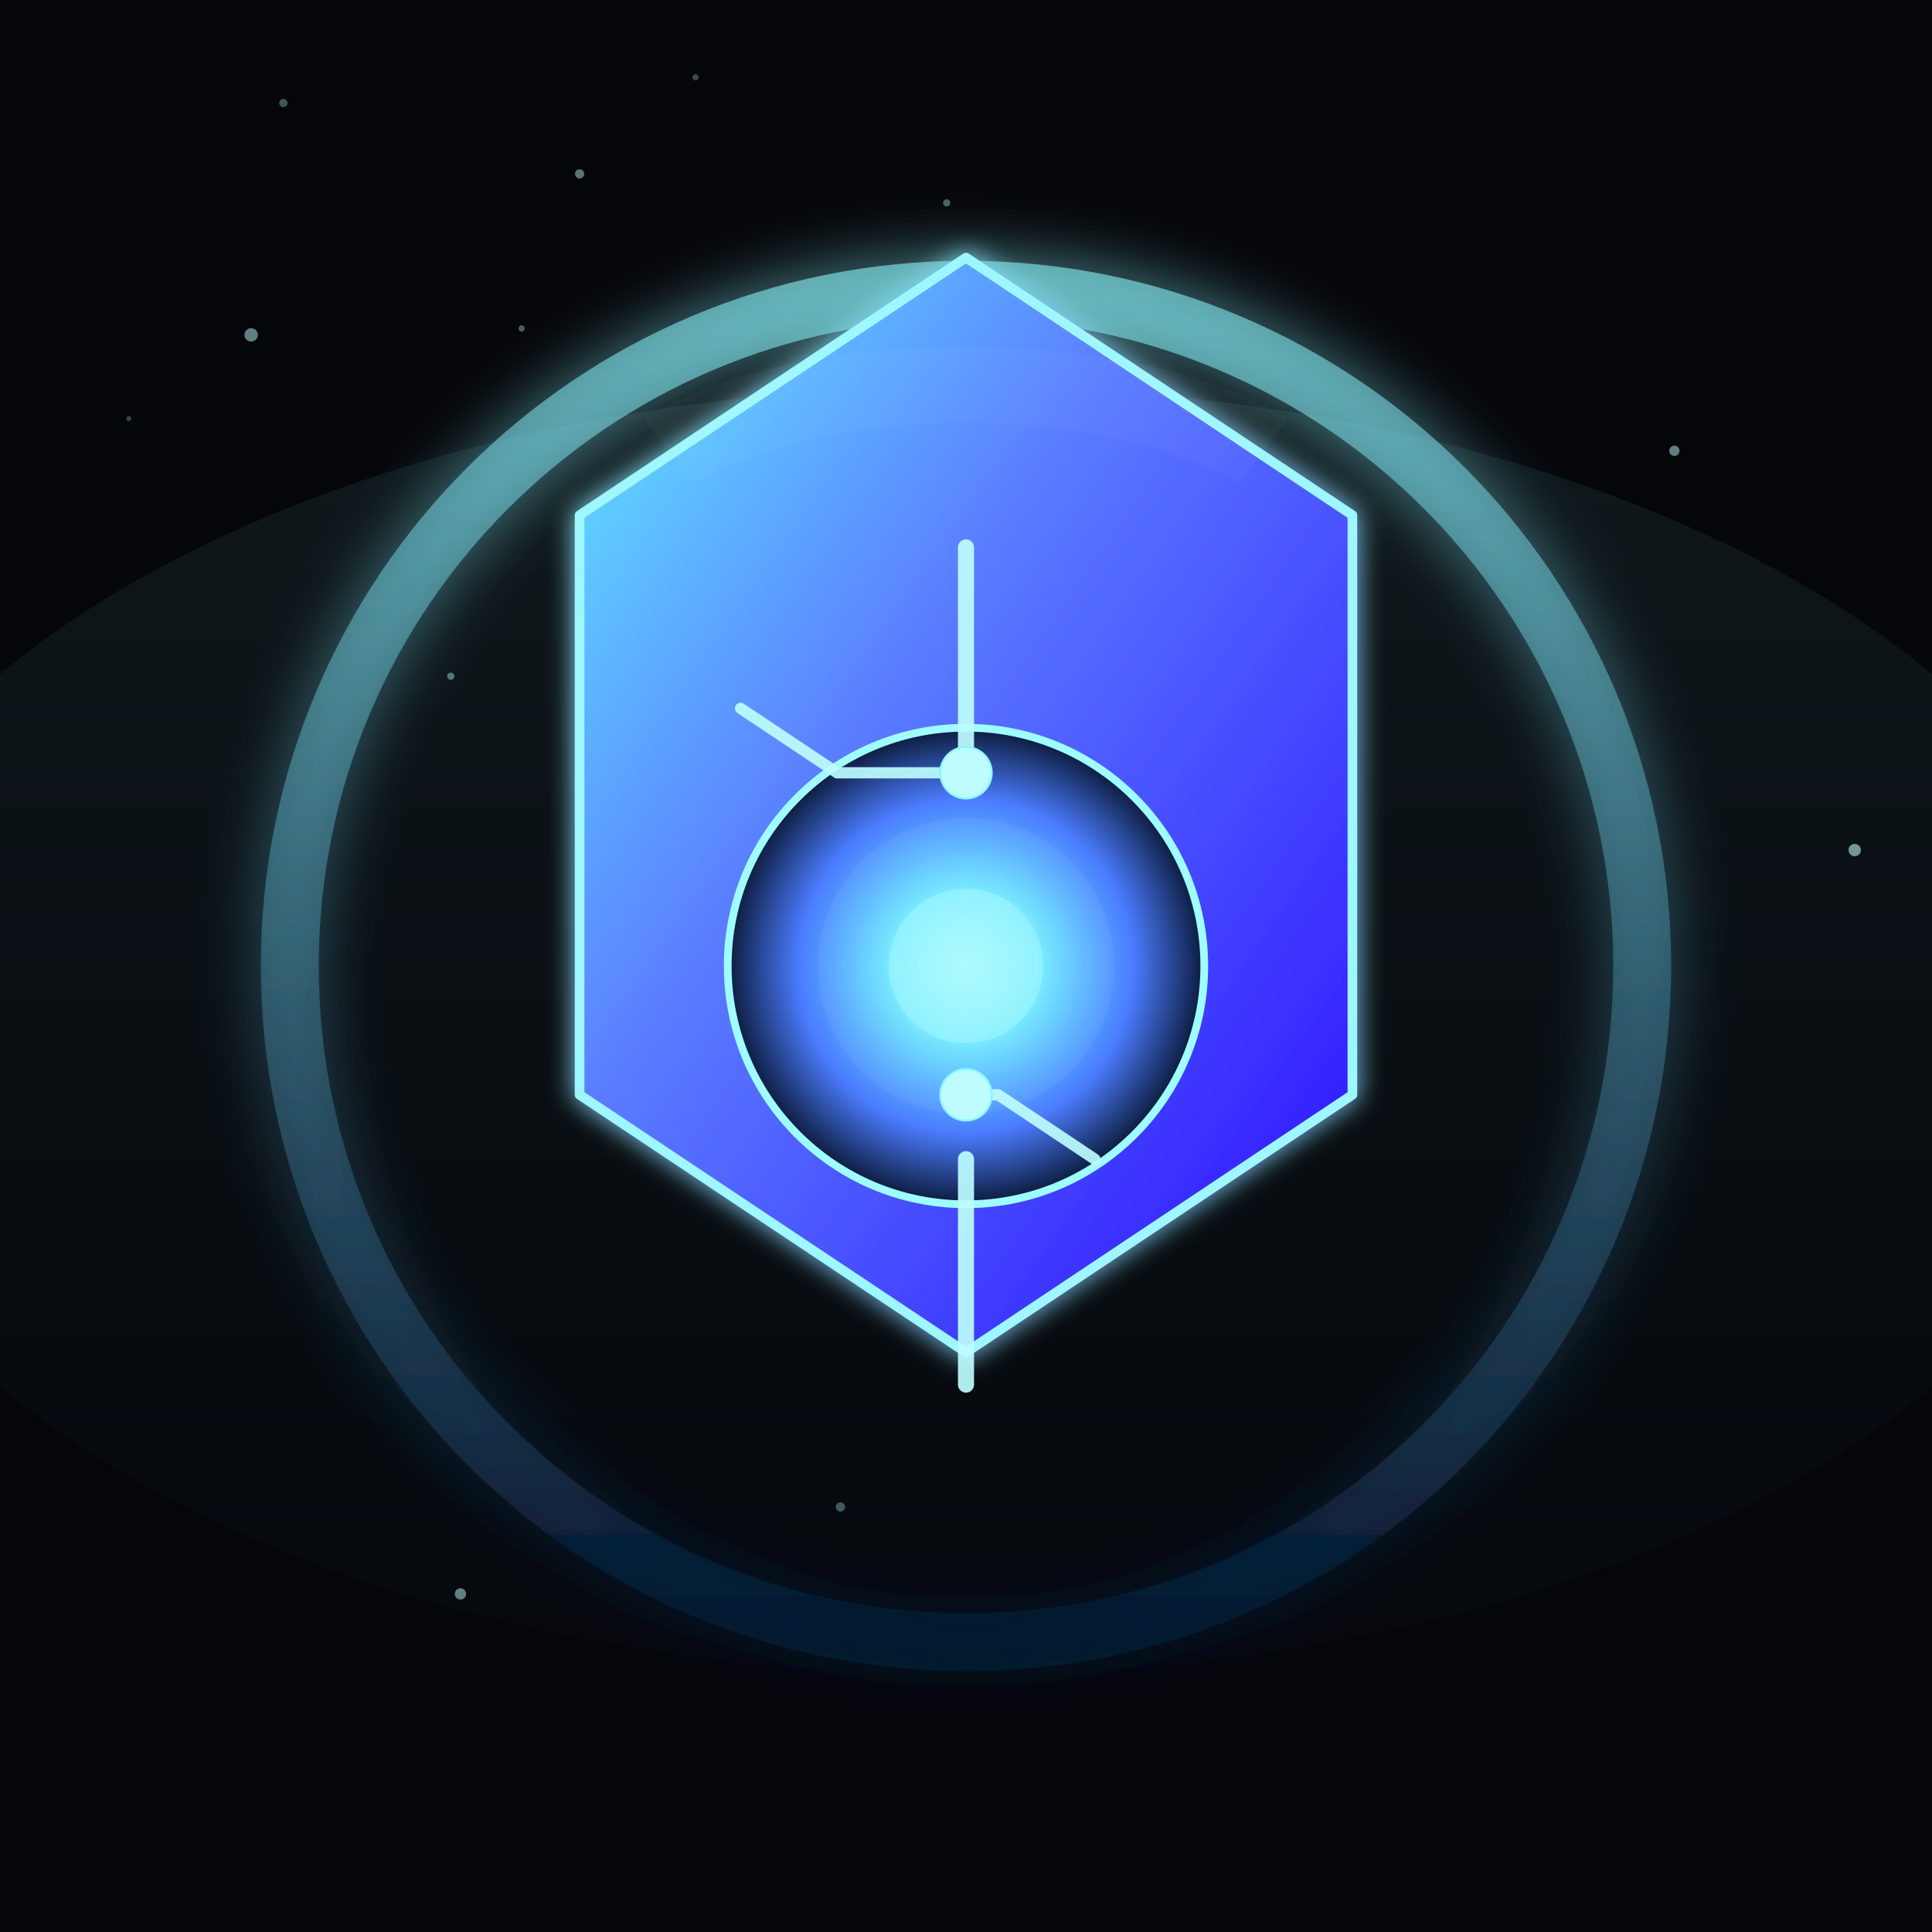
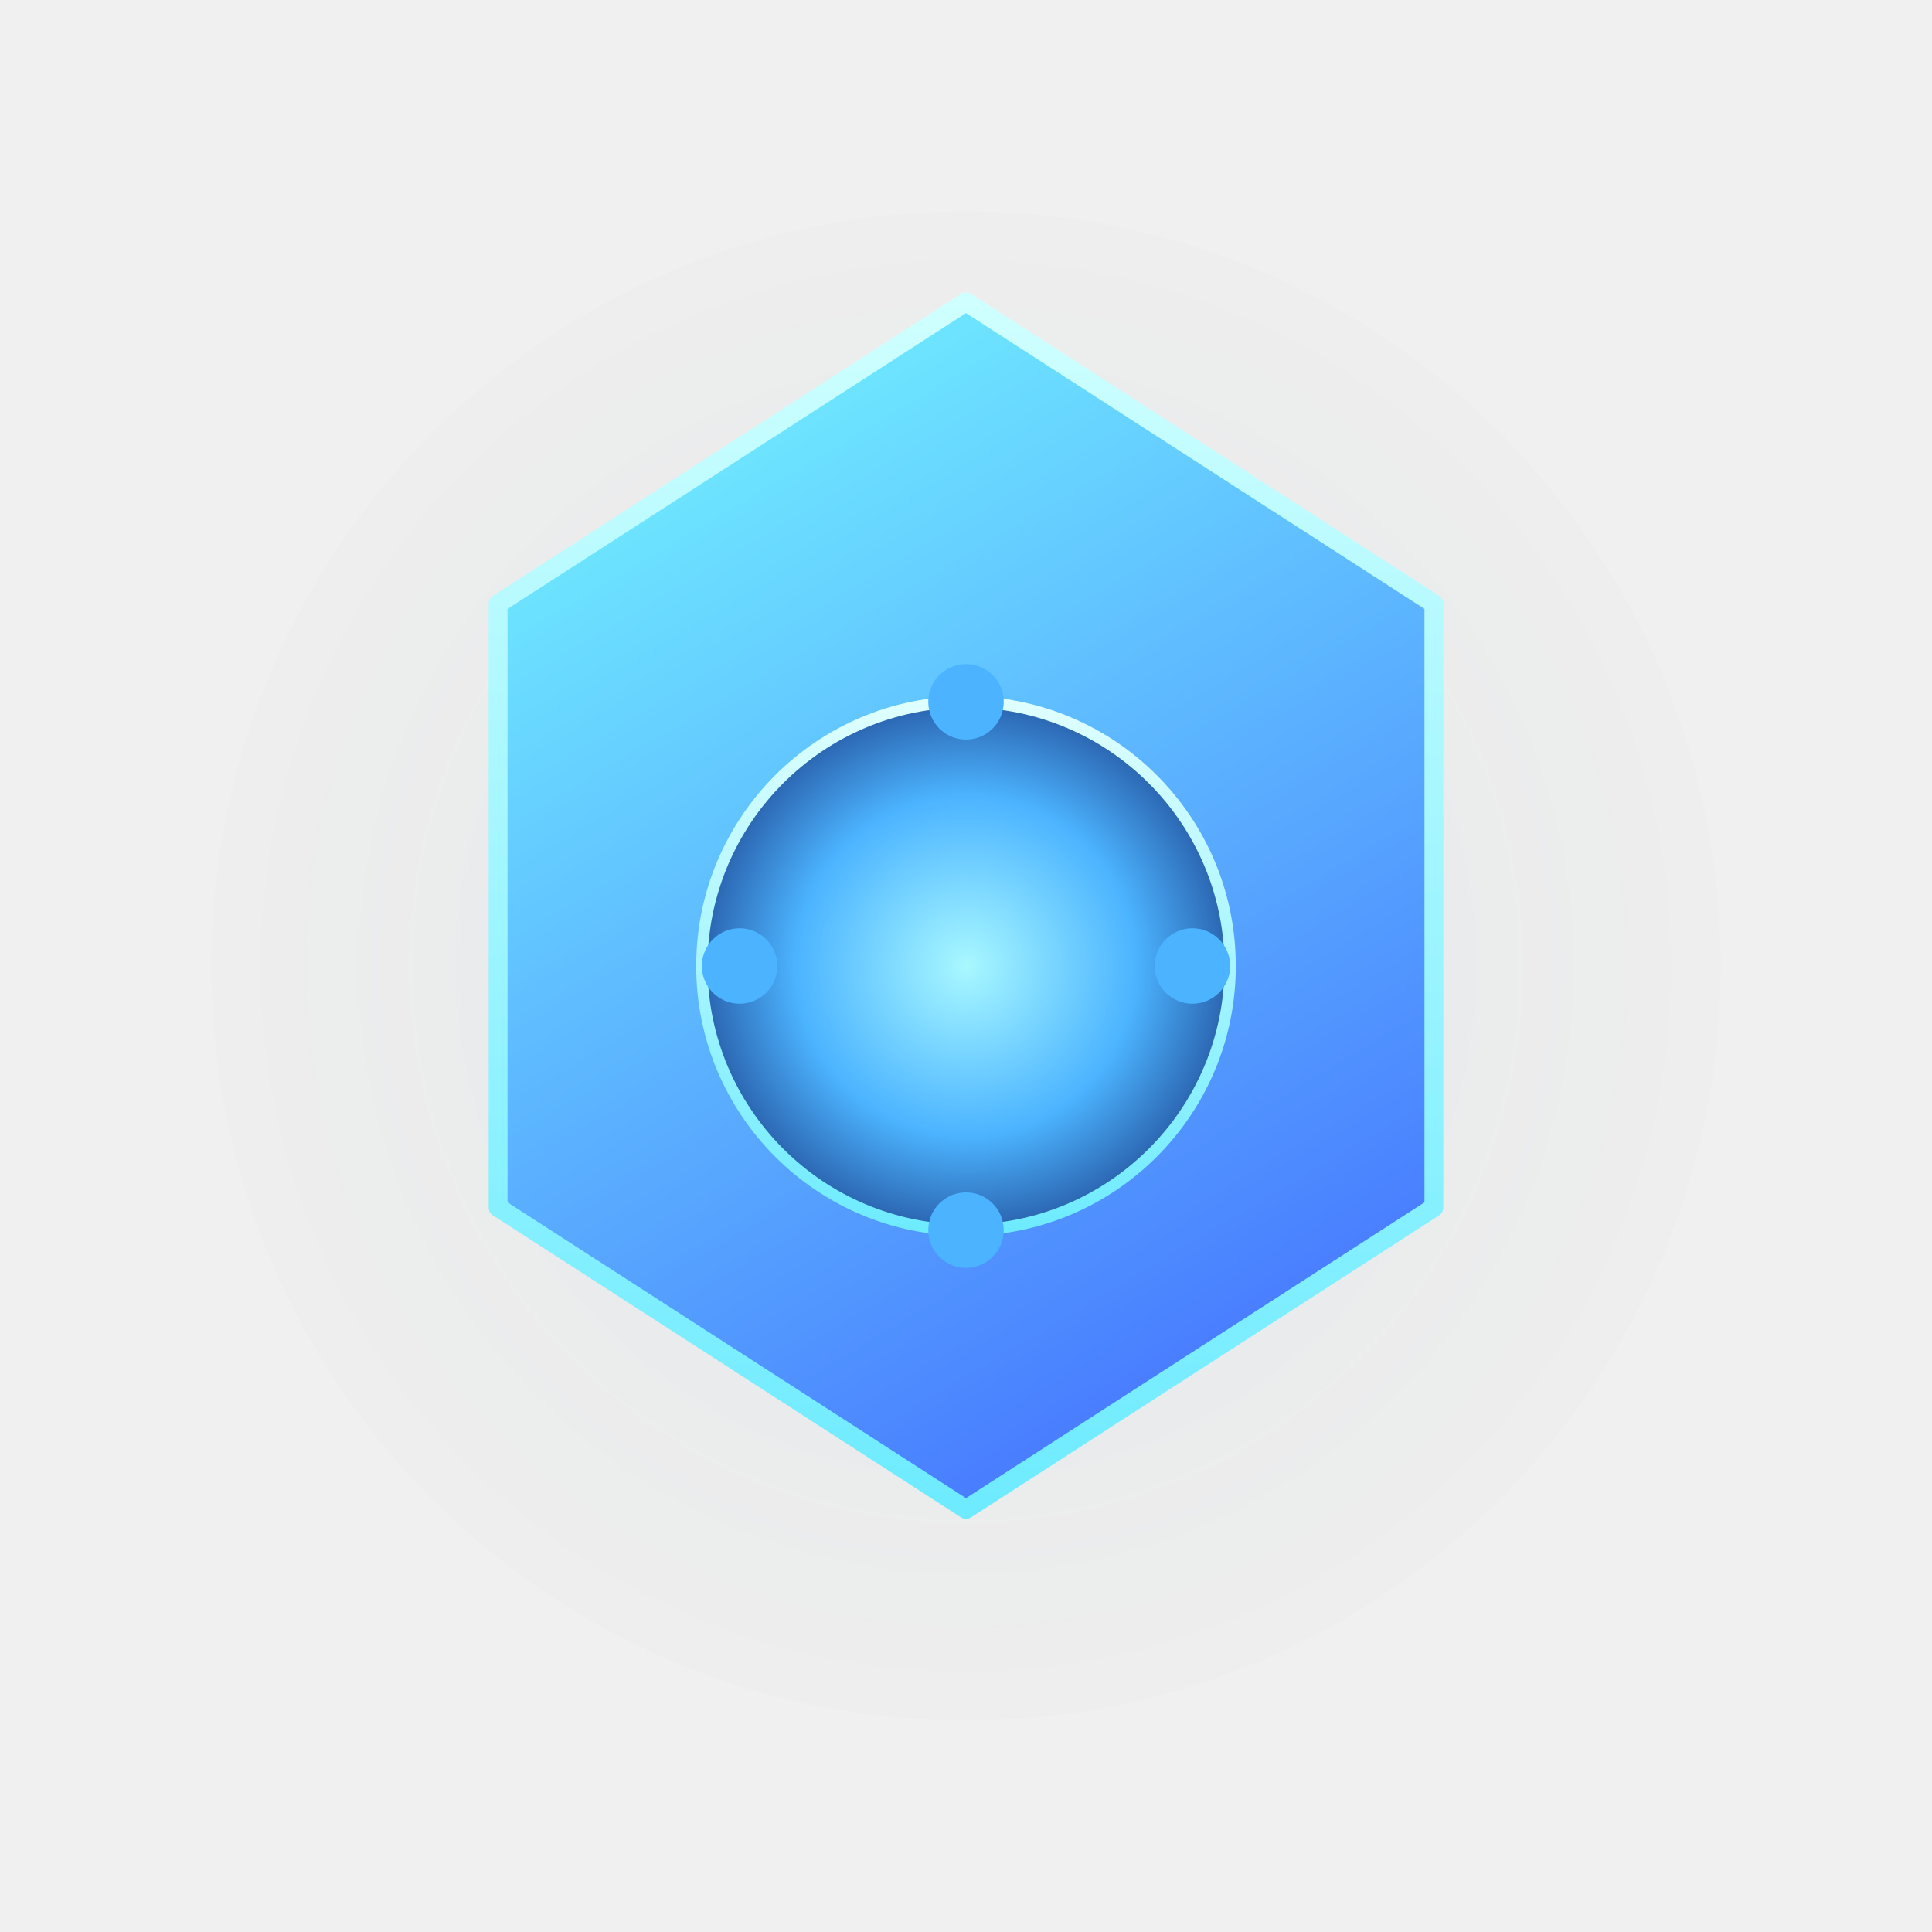
- <svg xmlns="http://www.w3.org/2000/svg" viewBox="0 0 600 600" width="600" height="600" aria-labelledby="title desc" role="img">
+ <svg xmlns="http://www.w3.org/2000/svg" width="512" height="512" viewBox="0 0 512 512" fill="none">
+   <circle cx="256" cy="256" r="200" fill="url(#outerGlow)" opacity="0.22" />
+   <path d="M256 80L380 160V320L256 400L132 320V160L256 80Z" fill="url(#hexGrad)" stroke="url(#hexStroke)" stroke-width="5" stroke-linejoin="round" />
+   <circle cx="256" cy="256" r="70" fill="url(#innerGrad)" stroke="url(#innerStroke)" stroke-width="3" />
+   <circle cx="256" cy="186" r="10" fill="url(#dotGrad)" />
+   <circle cx="316" cy="256" r="10" fill="url(#dotGrad)" />
+   <circle cx="256" cy="326" r="10" fill="url(#dotGrad)" />
+   <circle cx="196" cy="256" r="10" fill="url(#dotGrad)" />
+   <line x1="256" y1="186" x2="256" y2="130" stroke="url(#lineGrad)" stroke-width="4" stroke-linecap="round" />
+   <line x1="316" y1="256" x2="372" y2="256" stroke="url(#lineGrad)" stroke-width="4" stroke-linecap="round" />
+   <line x1="256" y1="326" x2="256" y2="382" stroke="url(#lineGrad)" stroke-width="4" stroke-linecap="round" />
+   <line x1="196" y1="256" x2="140" y2="256" stroke="url(#lineGrad)" stroke-width="4" stroke-linecap="round" />
  <defs>
-     <radialGradient id="g-core" cx="50%" cy="50%" r="50%">
-       <stop offset="0%" stop-color="#a7fff9" />
-       <stop offset="30%" stop-color="#66e9ff" />
-       <stop offset="70%" stop-color="#4b7cff" />
-       <stop offset="100%" stop-color="#0b1a3a" />
+     <radialGradient id="outerGlow" cx="0" cy="0" r="1" gradientUnits="userSpaceOnUse" gradientTransform="translate(256 256) scale(220)">
+       <stop offset="0%" stop-color="#6EEBFF" stop-opacity="0.6" />
+       <stop offset="40%" stop-color="#3A78A1" stop-opacity="0.18" />
+       <stop offset="100%" stop-color="#000000" stop-opacity="0" />
    </radialGradient>
-     <linearGradient id="g-hex" x1="0%" y1="0%" x2="100%" y2="100%">
-       <stop offset="0%" stop-color="#61f0ff" />
-       <stop offset="40%" stop-color="#5a7bff" />
-       <stop offset="100%" stop-color="#2b0cff" />
+     <linearGradient id="hexGrad" x1="180" y1="120" x2="340" y2="390" gradientUnits="userSpaceOnUse">
+       <stop offset="0%" stop-color="#6EE7FF" />
+       <stop offset="100%" stop-color="#4470FF" />
    </linearGradient>
-     <linearGradient id="g-ring" x1="0%" y1="0%" x2="0%" y2="100%">
-       <stop offset="0%" stop-color="#8bf8ff" stop-opacity="0.95" />
-       <stop offset="100%" stop-color="#06214a" stop-opacity="0.7" />
+     <linearGradient id="hexStroke" x1="256" y1="80" x2="256" y2="400" gradientUnits="userSpaceOnUse">
+       <stop offset="0%" stop-color="#CFFFFF" />
+       <stop offset="100%" stop-color="#6EEBFF" />
    </linearGradient>
-     <filter id="f-glow" x="-50%" y="-50%" width="200%" height="200%">
-       <feGaussianBlur stdDeviation="10" result="b" />
-       <feMerge>
-         <feMergeNode in="b" />
-         <feMergeNode in="SourceGraphic" />
-       </feMerge>
-     </filter>
-     <filter id="f-soft" x="-50%" y="-50%" width="200%" height="200%">
-       <feGaussianBlur stdDeviation="4" result="b2" />
-       <feMerge>
-         <feMergeNode in="b2" />
-         <feMergeNode in="SourceGraphic" />
-       </feMerge>
-     </filter>
-     <g id="particle">
-       <circle cx="0" cy="0" r="1.6" fill="#bffcff" opacity="0.9" />
-     </g>
+     <radialGradient id="innerGrad" cx="0" cy="0" r="1" gradientUnits="userSpaceOnUse" gradientTransform="translate(256 256) scale(75)">
+       <stop offset="0%" stop-color="#A8F8FF" />
+       <stop offset="60%" stop-color="#4CB4FF" />
+       <stop offset="100%" stop-color="#2454A0" />
+     </radialGradient>
+     <linearGradient id="innerStroke" x1="256" y1="186" x2="256" y2="326" gradientUnits="userSpaceOnUse">
+       <stop offset="0%" stop-color="#DFFFFF" />
+       <stop offset="100%" stop-color="#6EEBFF" />
+     </linearGradient>
+     <radialGradient id="dotGrad" cx="0" cy="0" r="1" gradientUnits="userSpaceOnUse" gradientTransform="translate(0 0) scale(12)">
+       <stop offset="0%" stop-color="#FFFFFF" />
+       <stop offset="60%" stop-color="#9AEFFF" />
+       <stop offset="100%" stop-color="#4BB3FF" />
+     </radialGradient>
+     <linearGradient id="lineGrad" x1="0" y1="0" x2="1" y2="1">
+       <stop offset="0%" stop-color="#DFFFFF" />
+       <stop offset="100%" stop-color="#6EEBFF" />
+     </linearGradient>
  </defs>
-   <rect x="0" y="0" width="100%" height="100%" fill="#05060a" />
-   <ellipse cx="300" cy="320" rx="360" ry="200" fill="url(#g-ring)" opacity="0.08" />
-   <g id="particles" opacity="0.9" transform="translate(0,0)">
-     <use href="#particle" x="60" y="80" transform="scale(1.3)" opacity="0.6" />
-     <use href="#particle" x="110" y="40" transform="scale(0.8)" opacity="0.4" />
-     <use href="#particle" x="200" y="60" transform="scale(0.9)" opacity="0.55" />
-     <use href="#particle" x="420" y="90" transform="scale(0.7)" opacity="0.45" />
-     <use href="#particle" x="520" y="140" transform="scale(1.0)" opacity="0.6" />
-     <use href="#particle" x="480" y="220" transform="scale(1.2)" opacity="0.7" />
-     <use href="#particle" x="360" y="40" transform="scale(0.6)" opacity="0.35" />
-     <use href="#particle" x="290" y="520" transform="scale(0.9)" opacity="0.4" />
-     <use href="#particle" x="130" y="450" transform="scale(1.1)" opacity="0.6" />
-     <use href="#particle" x="450" y="380" transform="scale(0.8)" opacity="0.45" />
-     <use href="#particle" x="340" y="260" transform="scale(1.0)" opacity="0.8" />
-     <use href="#particle" x="200" y="300" transform="scale(0.7)" opacity="0.5" />
-     <use href="#particle" x="270" y="170" transform="scale(0.6)" opacity="0.45" />
-     <use href="#particle" x="380" y="170" transform="scale(0.9)" opacity="0.55" />
-     <use href="#particle" x="80" y="260" transform="scale(0.5)" opacity="0.3" />
-     <use href="#particle" x="520" y="300" transform="scale(0.65)" opacity="0.35" />
-     <circle cx="260" cy="230" r="2.8" fill="#8ff9ff" opacity="0.95" />
-     <circle cx="280" cy="270" r="2.4" fill="#9ff9ff" opacity="0.9" />
-   </g>
-   <g filter="url(#f-glow)">
-     <circle cx="300" cy="300" r="210" fill="none" stroke="url(#g-ring)" stroke-width="18" opacity="0.6" />
-   </g>
-   <g filter="url(#f-soft)">
-     <path d="M300 80 L420 160 L420 340 L300 420 L180 340 L180 160 Z" fill="url(#g-hex)" stroke="#9ef7ff" stroke-width="3" stroke-linejoin="round" />
-   </g>
-   <g>
-     <circle cx="300" cy="300" r="74" fill="url(#g-core)" stroke="#9ffcff" stroke-width="2.4" />
-     <circle cx="300" cy="300" r="46" fill="#d9ffff" opacity="0.06" />
-     <g filter="url(#f-glow)">
-       <circle cx="300" cy="300" r="24" fill="#aef8ff" opacity="0.45" />
-     </g>
-   </g>
-   <g stroke="#bdfdff" stroke-linecap="round" stroke-width="5" stroke-opacity="0.92" fill="none">
-     <path d="M300 170 L300 240" />
-     <path d="M300 360 L300 430" />
-     <path d="M230 220 L260 240 L300 240" stroke-width="3.5" />
-     <path d="M340 360 L310 340 L300 340" stroke-width="3.5" />
-   </g>
-   <g fill="#bffcff" stroke="#8af6ff" stroke-width="0.6">
-     <circle cx="300" cy="240" r="8" />
-     <circle cx="300" cy="340" r="8" />
-   </g>
-   <path d="M200 130 C250 100 350 100 400 130 L385 150 C340 125 260 125 215 150 Z" fill="white" opacity="0.03" />
</svg>
